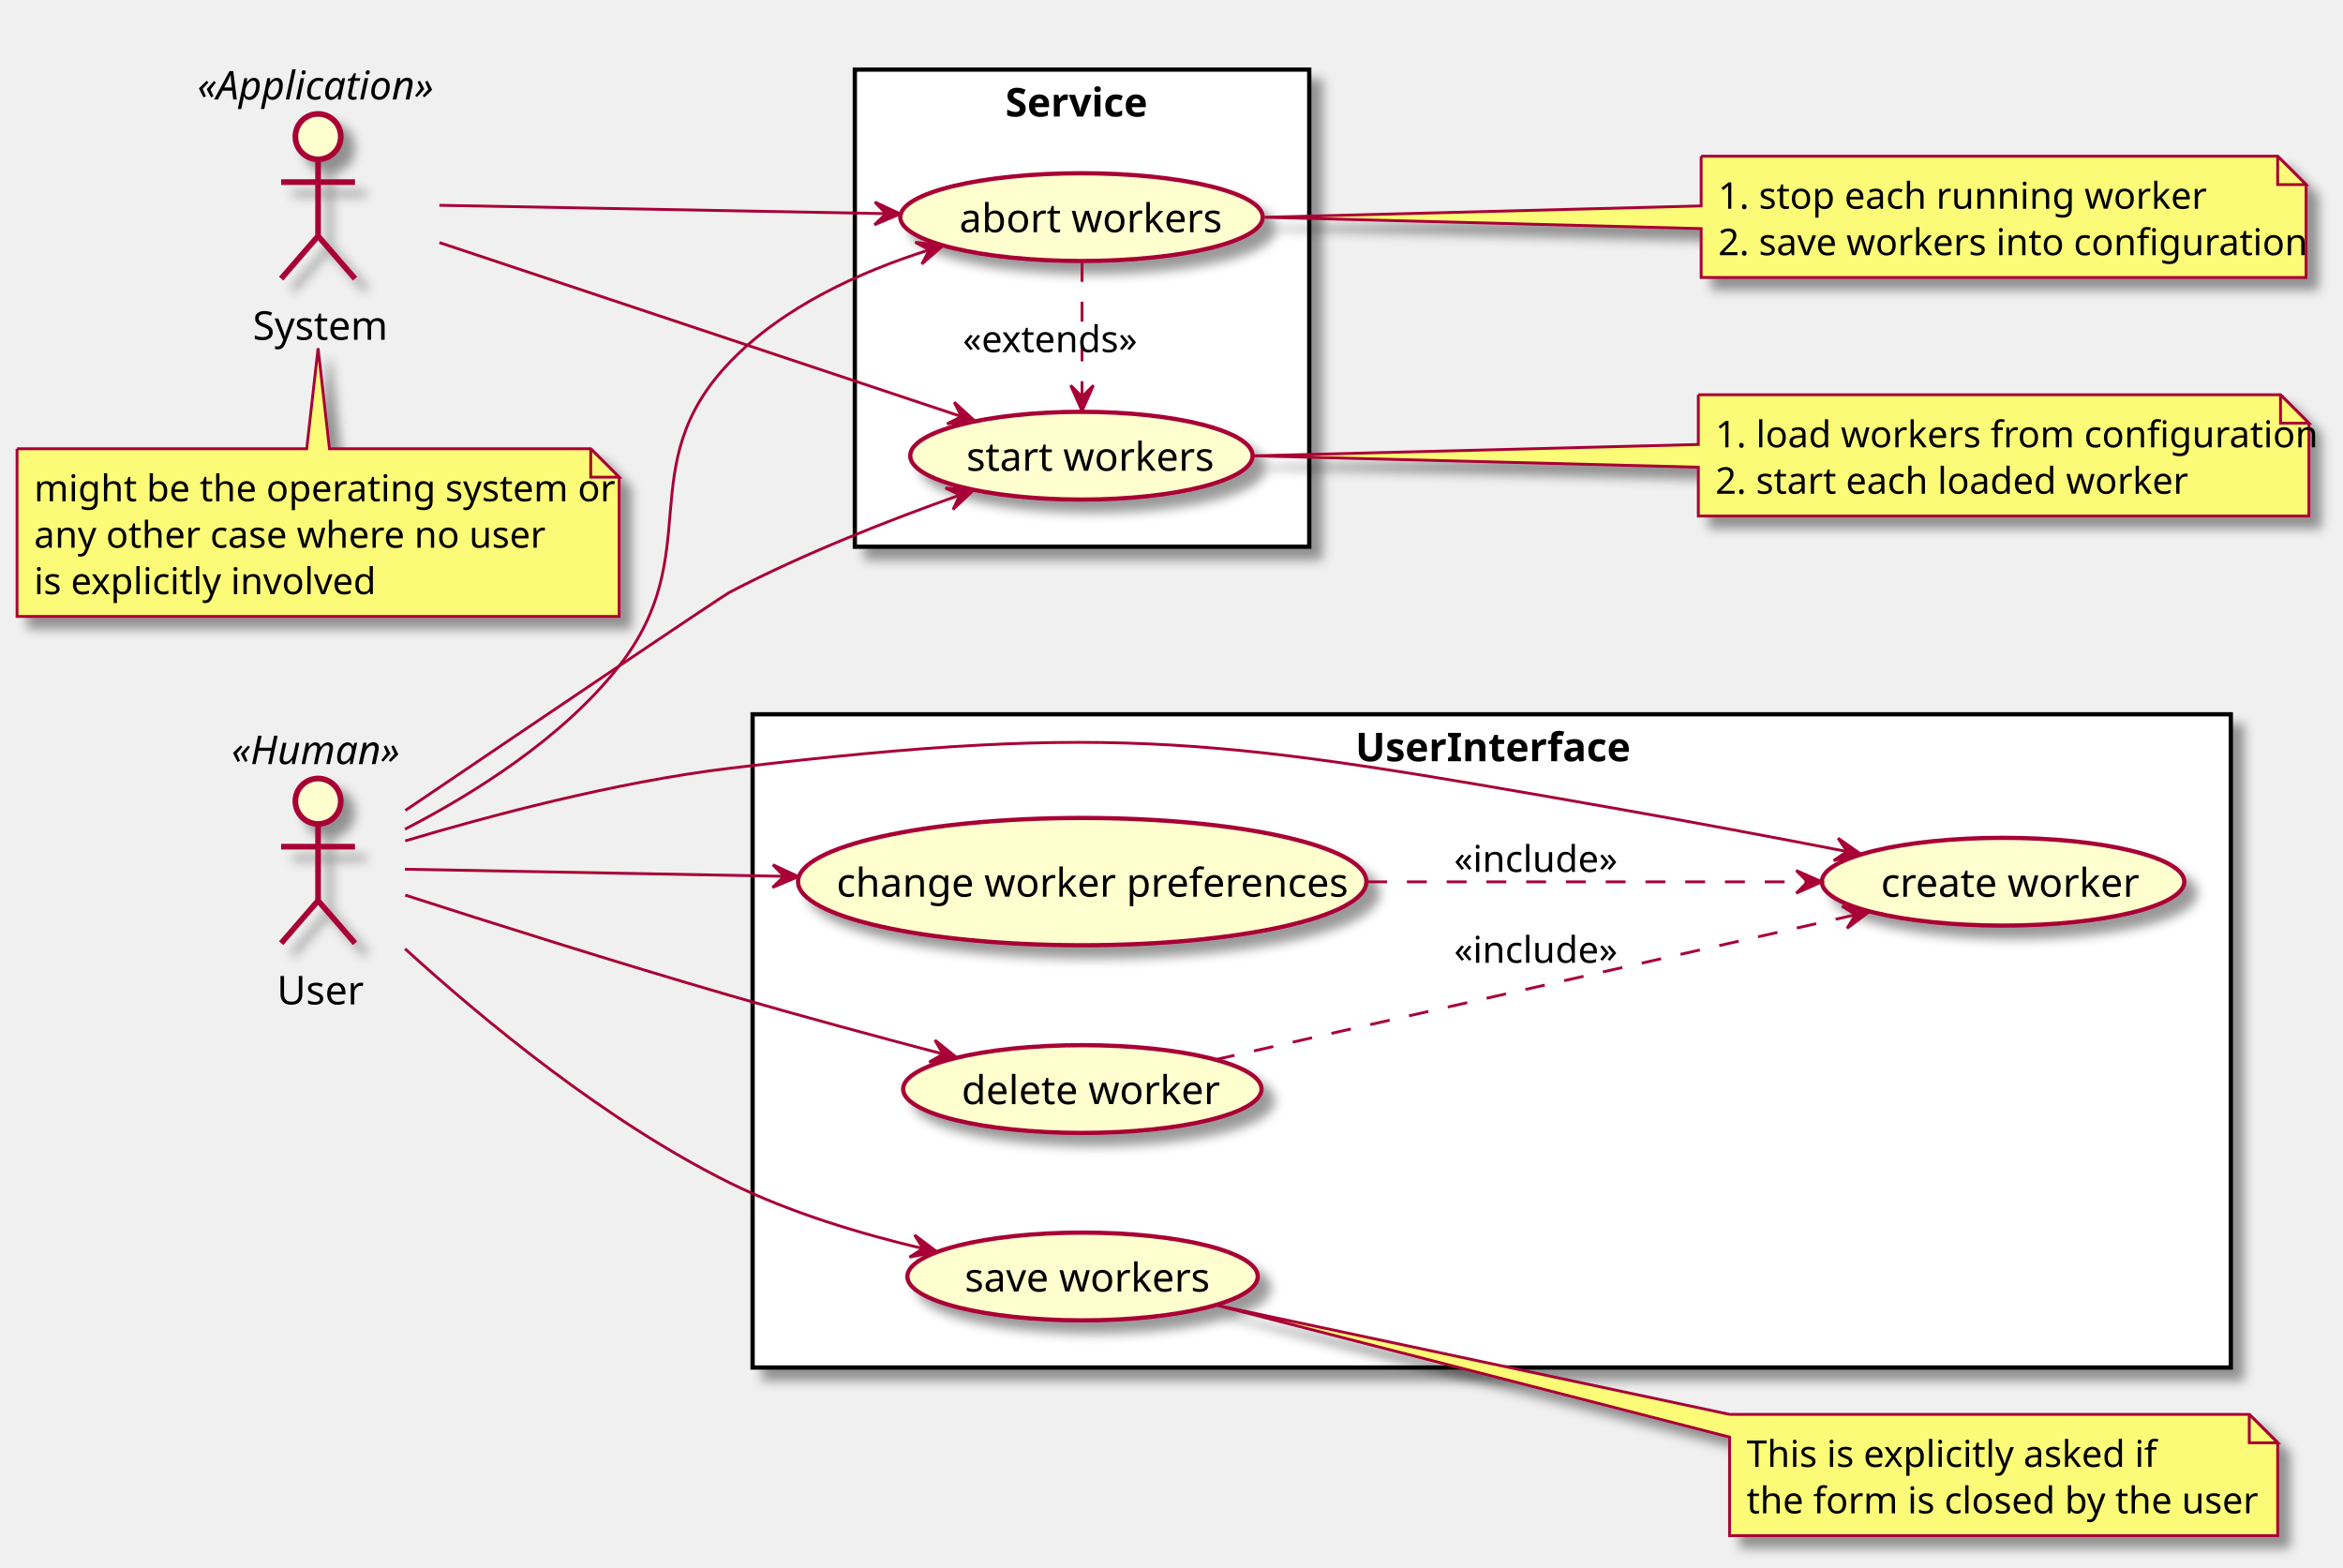
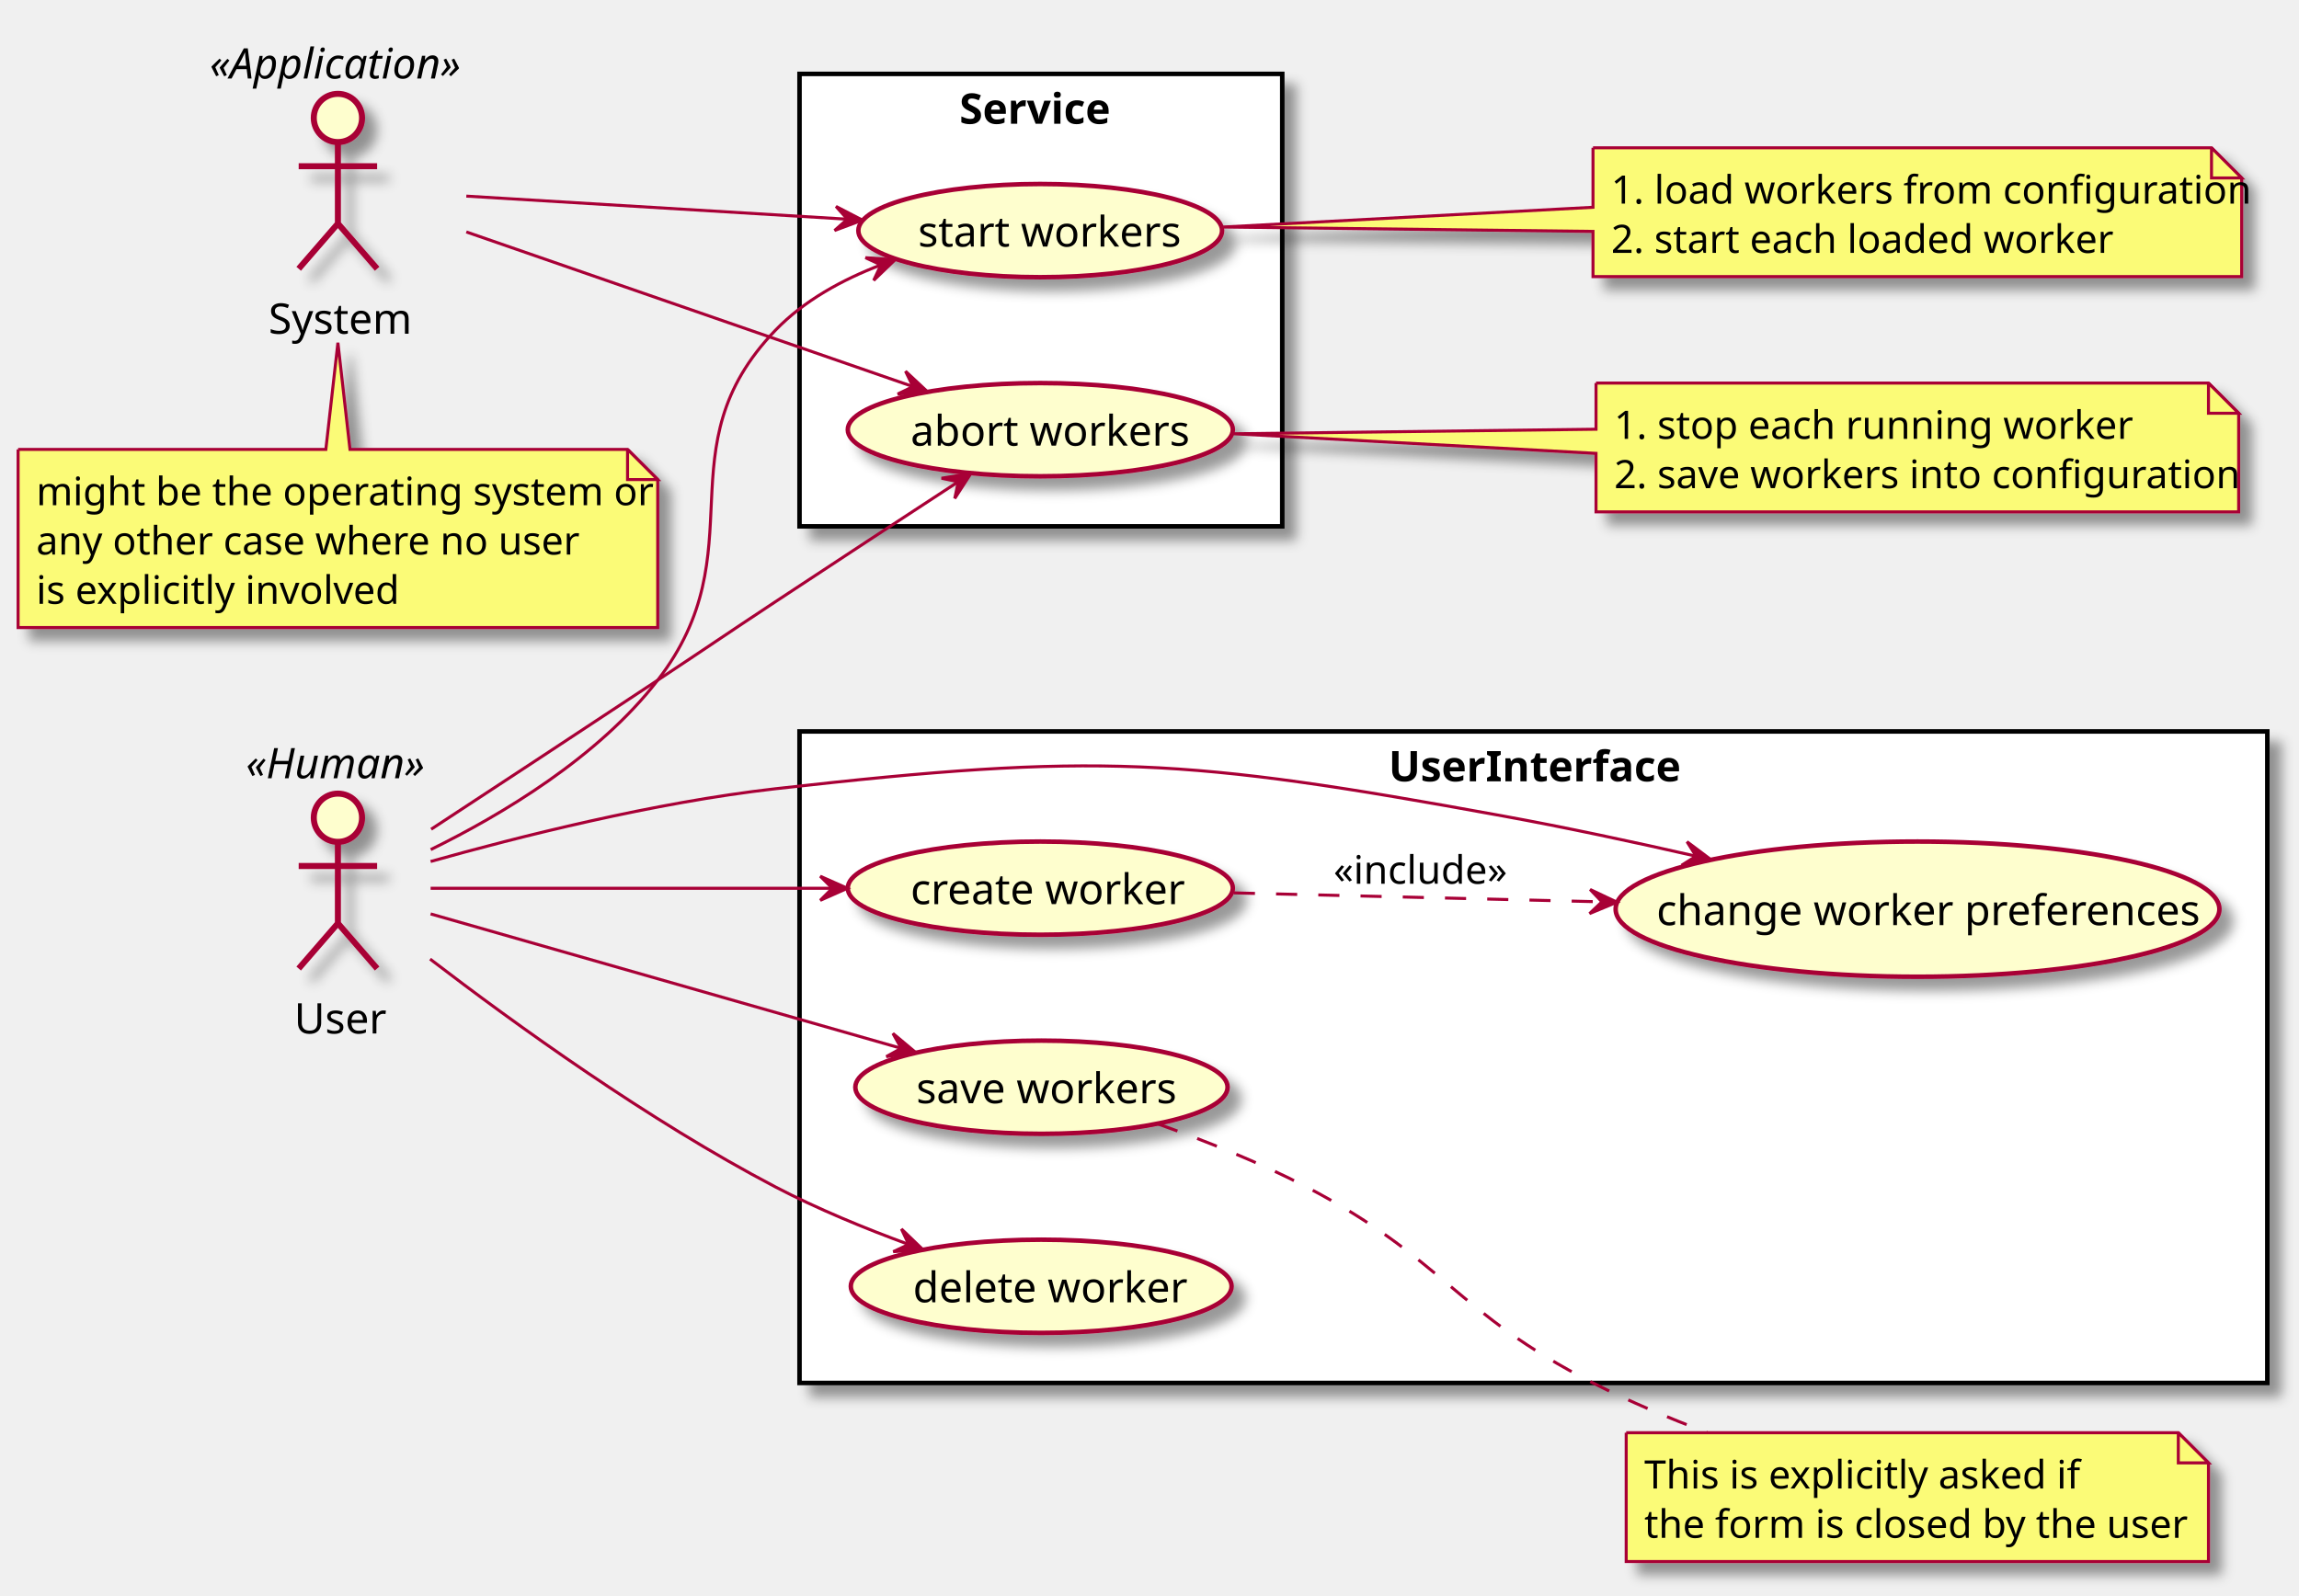
- <svg xmlns="http://www.w3.org/2000/svg" contentScriptType="application/ecmascript" contentStyleType="text/css" height="552px" preserveAspectRatio="none" style="width:825px;height:552px;" version="1.1" viewBox="0 0 825 552" width="825px" zoomAndPan="magnify">
+ <svg xmlns="http://www.w3.org/2000/svg" contentScriptType="application/ecmascript" contentStyleType="text/css" height="529px" preserveAspectRatio="none" style="width:762px;height:529px;" version="1.1" viewBox="0 0 762 529" width="762px" zoomAndPan="magnify">
  <defs>
-     <filter height="300%" id="f1p60hk0u7pd6j" width="300%" x="-1" y="-1">
+     <filter height="300%" id="f8nd9dylo1f4k" width="300%" x="-1" y="-1">
      <feGaussianBlur result="blurOut" stdDeviation="2.0" />
      <feColorMatrix in="blurOut" result="blurOut2" type="matrix" values="0 0 0 0 0 0 0 0 0 0 0 0 0 0 0 0 0 0 .4 0" />
      <feOffset dx="4.0" dy="4.0" in="blurOut2" result="blurOut3" />
      <feBlend in="SourceGraphic" in2="blurOut3" mode="normal" />
    </filter>
  </defs>
  <g>
-     <rect fill="#FFFFFF" filter="url(#f1p60hk0u7pd6j)" height="230" style="stroke: #000000; stroke-width: 1.5;" width="520.5" x="265" y="251.5" />
-     <text fill="#000000" font-family="sans-serif" font-size="14" font-weight="bold" lengthAdjust="spacingAndGlyphs" textLength="96" x="477.25" y="268.033">UserInterface</text>
-     <rect fill="#FFFFFF" filter="url(#f1p60hk0u7pd6j)" height="168" style="stroke: #000000; stroke-width: 1.5;" width="160" x="301" y="24.5" />
-     <text fill="#000000" font-family="sans-serif" font-size="14" font-weight="bold" lengthAdjust="spacingAndGlyphs" textLength="54" x="354" y="41.033">Service</text>
-     <ellipse cx="705.311" cy="310.452" fill="#FEFECE" filter="url(#f1p60hk0u7pd6j)" rx="63.811" ry="15.452" style="stroke: #A80036; stroke-width: 1.5;" />
-     <text fill="#000000" font-family="sans-serif" font-size="14" lengthAdjust="spacingAndGlyphs" textLength="86" x="662.311" y="315.756">create worker</text>
-     <ellipse cx="381.104" cy="383.452" fill="#FEFECE" filter="url(#f1p60hk0u7pd6j)" rx="63.104" ry="15.452" style="stroke: #A80036; stroke-width: 1.5;" />
-     <text fill="#000000" font-family="sans-serif" font-size="14" lengthAdjust="spacingAndGlyphs" textLength="85" x="338.604" y="388.756">delete worker</text>
-     <ellipse cx="381.058" cy="310.412" fill="#FEFECE" filter="url(#f1p60hk0u7pd6j)" rx="100.058" ry="22.412" style="stroke: #A80036; stroke-width: 1.5;" />
-     <text fill="#000000" font-family="sans-serif" font-size="14" lengthAdjust="spacingAndGlyphs" textLength="173" x="294.558" y="315.716">change worker preferences</text>
-     <ellipse cx="381.19" cy="449.452" fill="#FEFECE" filter="url(#f1p60hk0u7pd6j)" rx="61.69" ry="15.452" style="stroke: #A80036; stroke-width: 1.5;" />
-     <text fill="#000000" font-family="sans-serif" font-size="14" lengthAdjust="spacingAndGlyphs" textLength="83" x="339.69" y="454.756">save workers</text>
-     <ellipse cx="380.776" cy="160.452" fill="#FEFECE" filter="url(#f1p60hk0u7pd6j)" rx="60.276" ry="15.452" style="stroke: #A80036; stroke-width: 1.5;" />
-     <text fill="#000000" font-family="sans-serif" font-size="14" lengthAdjust="spacingAndGlyphs" textLength="81" x="340.276" y="165.756">start workers</text>
-     <ellipse cx="380.811" cy="76.452" fill="#FEFECE" filter="url(#f1p60hk0u7pd6j)" rx="63.811" ry="15.452" style="stroke: #A80036; stroke-width: 1.5;" />
-     <text fill="#000000" font-family="sans-serif" font-size="14" lengthAdjust="spacingAndGlyphs" textLength="86" x="337.811" y="81.756">abort workers</text>
-     <ellipse cx="112" cy="282.109" fill="#FEFECE" filter="url(#f1p60hk0u7pd6j)" rx="8" ry="8" style="stroke: #A80036; stroke-width: 2.0;" />
-     <path d="M112,290.109 L112,317.109 M99,298.109 L125,298.109 M112,317.109 L99,332.109 M112,317.109 L125,332.109 " fill="none" filter="url(#f1p60hk0u7pd6j)" style="stroke: #A80036; stroke-width: 2.0;" />
-     <text fill="#000000" font-family="sans-serif" font-size="14" lengthAdjust="spacingAndGlyphs" textLength="29" x="97.5" y="353.643">User</text>
-     <text fill="#000000" font-family="sans-serif" font-size="14" font-style="italic" lengthAdjust="spacingAndGlyphs" textLength="61" x="81.5" y="269.033">«Human»</text>
-     <ellipse cx="112" cy="48.109" fill="#FEFECE" filter="url(#f1p60hk0u7pd6j)" rx="8" ry="8" style="stroke: #A80036; stroke-width: 2.0;" />
-     <path d="M112,56.109 L112,83.109 M99,64.109 L125,64.109 M112,83.109 L99,98.109 M112,83.109 L125,98.109 " fill="none" filter="url(#f1p60hk0u7pd6j)" style="stroke: #A80036; stroke-width: 2.0;" />
-     <text fill="#000000" font-family="sans-serif" font-size="14" lengthAdjust="spacingAndGlyphs" textLength="46" x="89" y="119.643">System</text>
-     <text fill="#000000" font-family="sans-serif" font-size="14" font-style="italic" lengthAdjust="spacingAndGlyphs" textLength="85" x="69.5" y="35.033">«Application»</text>
-     <path d="M6,158 L6,217.055 A0,0 0 0 0 6,217.055 L218,217.055 A0,0 0 0 0 218,217.055 L218,168 L208,158 L116,158 L112,122.618 L108,158 L6,158 A0,0 0 0 0 6,158 " fill="#FBFB77" filter="url(#f1p60hk0u7pd6j)" style="stroke: #A80036; stroke-width: 1.0;" />
-     <path d="M208,158 L208,168 L218,168 L208,158 " fill="#FBFB77" style="stroke: #A80036; stroke-width: 1.0;" />
-     <text fill="#000000" font-family="sans-serif" font-size="13" lengthAdjust="spacingAndGlyphs" textLength="191" x="12" y="176.495">might be the operating system or</text>
-     <text fill="#000000" font-family="sans-serif" font-size="13" lengthAdjust="spacingAndGlyphs" textLength="171" x="12" y="192.847">any other case where no user</text>
-     <text fill="#000000" font-family="sans-serif" font-size="13" lengthAdjust="spacingAndGlyphs" textLength="113" x="12" y="209.198">is explicitly involved</text>
-     <path d="M609,498 L609,498 L428.206,459.529 L609,506 L609,540.703 A0,0 0 0 0 609,540.703 L802,540.703 A0,0 0 0 0 802,540.703 L802,508 L792,498 L609,498 A0,0 0 0 0 609,498 " fill="#FBFB77" filter="url(#f1p60hk0u7pd6j)" style="stroke: #A80036; stroke-width: 1.0;" />
-     <path d="M792,498 L792,508 L802,508 L792,498 " fill="#FBFB77" style="stroke: #A80036; stroke-width: 1.0;" />
-     <text fill="#000000" font-family="sans-serif" font-size="13" lengthAdjust="spacingAndGlyphs" textLength="142" x="615" y="516.495">This is explicitly asked if</text>
-     <text fill="#000000" font-family="sans-serif" font-size="13" lengthAdjust="spacingAndGlyphs" textLength="172" x="615" y="532.847">the form is closed by the user</text>
-     <path d="M599,55 L599,72.5 L445.331,76.5 L599,80.5 L599,97.703 A0,0 0 0 0 599,97.703 L812,97.703 A0,0 0 0 0 812,97.703 L812,65 L802,55 L599,55 A0,0 0 0 0 599,55 " fill="#FBFB77" filter="url(#f1p60hk0u7pd6j)" style="stroke: #A80036; stroke-width: 1.0;" />
-     <path d="M802,55 L802,65 L812,65 L802,55 " fill="#FBFB77" style="stroke: #A80036; stroke-width: 1.0;" />
-     <text fill="#000000" font-family="sans-serif" font-size="13" lengthAdjust="spacingAndGlyphs" textLength="160" x="605" y="73.495">1. stop each running worker</text>
-     <text fill="#000000" font-family="sans-serif" font-size="13" lengthAdjust="spacingAndGlyphs" textLength="192" x="605" y="89.847">2. save workers into configuration</text>
-     <path d="M598,139 L598,156.5 L441.527,160.5 L598,164.5 L598,181.703 A0,0 0 0 0 598,181.703 L813,181.703 A0,0 0 0 0 813,181.703 L813,149 L803,139 L598,139 A0,0 0 0 0 598,139 " fill="#FBFB77" filter="url(#f1p60hk0u7pd6j)" style="stroke: #A80036; stroke-width: 1.0;" />
-     <path d="M803,139 L803,149 L813,149 L803,139 " fill="#FBFB77" style="stroke: #A80036; stroke-width: 1.0;" />
-     <text fill="#000000" font-family="sans-serif" font-size="13" lengthAdjust="spacingAndGlyphs" textLength="194" x="604" y="157.495">1. load workers from configuration</text>
-     <text fill="#000000" font-family="sans-serif" font-size="13" lengthAdjust="spacingAndGlyphs" textLength="157" x="604" y="173.847">2. start each loaded worker</text>
-     <path d="M427.864,373.118 C487.403,359.641 591.015,336.188 653.134,322.127 " fill="none" id="delete-create" style="stroke: #A80036; stroke-width: 1.0; stroke-dasharray: 7.0,7.0;" />
-     <polygon fill="#A80036" points="658.272,320.964,648.611,319.05,653.395,322.068,650.378,326.853,658.272,320.964" style="stroke: #A80036; stroke-width: 1.0;" />
-     <text fill="#000000" font-family="sans-serif" font-size="13" lengthAdjust="spacingAndGlyphs" textLength="55" x="512" y="338.995">«include»</text>
-     <path d="M481.392,310.5 C531.646,310.5 591.349,310.5 636.343,310.5 " fill="none" id="change-create" style="stroke: #A80036; stroke-width: 1.0; stroke-dasharray: 7.0,7.0;" />
-     <polygon fill="#A80036" points="641.478,310.5,632.478,306.5,636.478,310.5,632.478,314.5,641.478,310.5" style="stroke: #A80036; stroke-width: 1.0;" />
-     <text fill="#000000" font-family="sans-serif" font-size="13" lengthAdjust="spacingAndGlyphs" textLength="55" x="512" y="306.995">«include»</text>
-     <path d="M381,92.229 C381,105.583 381,124.859 381,139.525 " fill="none" id="abort-start" style="stroke: #A80036; stroke-width: 1.0; stroke-dasharray: 7.0,7.0;" />
-     <polygon fill="#A80036" points="381,144.7,385,135.7,381,139.7,377,135.7,381,144.7" style="stroke: #A80036; stroke-width: 1.0;" />
-     <text fill="#000000" font-family="sans-serif" font-size="13" lengthAdjust="spacingAndGlyphs" textLength="60" x="339" y="123.995">«extends»</text>
-     <path d="M154.719,85.406 C204.773,102.091 288.192,129.897 338.257,146.586 " fill="none" id="system-start" style="stroke: #A80036; stroke-width: 1.0;" />
-     <polygon fill="#A80036" points="343.295,148.265,336.022,141.624,338.552,146.683,333.492,149.213,343.295,148.265" style="stroke: #A80036; stroke-width: 1.0;" />
-     <path d="M154.719,72.281 C196.762,73.069 262.344,74.297 311.928,75.225 " fill="none" id="system-abort" style="stroke: #A80036; stroke-width: 1.0;" />
-     <polygon fill="#A80036" points="316.978,75.32,308.055,71.151,311.979,75.226,307.904,79.15,316.978,75.32" style="stroke: #A80036; stroke-width: 1.0;" />
-     <path d="M142.744,285.345 C184.025,257.389 253.996,210.073 257,208.5 C282.986,194.891 313.727,182.894 337.976,174.297 " fill="none" id="user-start" style="stroke: #A80036; stroke-width: 1.0;" />
-     <polygon fill="#A80036" points="342.736,172.624,332.919,171.836,338.019,174.282,335.572,179.383,342.736,172.624" style="stroke: #A80036; stroke-width: 1.0;" />
-     <path d="M142.594,291.959 C165.996,279.89 197.958,260.171 218,234.5 C249.148,194.603 221.997,164.061 257,127.5 C275.734,107.932 303.091,95.592 327.251,87.963 " fill="none" id="user-abort" style="stroke: #A80036; stroke-width: 1.0;" />
-     <polygon fill="#A80036" points="332.036,86.499,322.26,85.307,327.255,87.962,324.6,92.957,332.036,86.499" style="stroke: #A80036; stroke-width: 1.0;" />
-     <path d="M142.614,334.057 C170.17,359.155 213.43,394.945 257,416.5 C278.187,426.982 303.131,434.464 324.998,439.624 " fill="none" id="user-save" style="stroke: #A80036; stroke-width: 1.0;" />
-     <polygon fill="#A80036" points="329.903,440.755,322.031,434.836,325.031,439.632,320.235,442.631,329.903,440.755" style="stroke: #A80036; stroke-width: 1.0;" />
-     <path d="M142.681,296.083 C171.533,287.457 216.766,275.319 257,270.5 C394.38,254.044 431.724,260.562 568,284.5 C595.176,289.274 625.315,294.972 650.346,299.815 " fill="none" id="user-create" style="stroke: #A80036; stroke-width: 1.0;" />
-     <polygon fill="#A80036" points="655.281,300.772,647.207,295.132,650.372,299.821,645.684,302.986,655.281,300.772" style="stroke: #A80036; stroke-width: 1.0;" />
-     <path d="M142.678,315.163 C171.719,324.526 217.257,338.964 257,350.5 C281.576,357.634 309.073,365.063 331.826,371.062 " fill="none" id="user-delete" style="stroke: #A80036; stroke-width: 1.0;" />
-     <polygon fill="#A80036" points="336.904,372.397,329.217,366.24,332.068,371.126,327.183,373.977,336.904,372.397" style="stroke: #A80036; stroke-width: 1.0;" />
-     <path d="M142.594,306.054 C174.755,306.656 227.97,307.653 275.876,308.55 " fill="none" id="user-change" style="stroke: #A80036; stroke-width: 1.0;" />
-     <polygon fill="#A80036" points="281.09,308.648,272.167,304.479,276.091,308.554,272.016,312.478,281.09,308.648" style="stroke: #A80036; stroke-width: 1.0;" />
+     <rect fill="#FFFFFF" filter="url(#f8nd9dylo1f4k)" height="216" style="stroke: #000000; stroke-width: 1.5;" width="486.5" x="265" y="242.5" />
+     <text fill="#000000" font-family="sans-serif" font-size="14" font-weight="bold" lengthAdjust="spacingAndGlyphs" textLength="96" x="460.25" y="259.033">UserInterface</text>
+     <rect fill="#FFFFFF" filter="url(#f8nd9dylo1f4k)" height="150" style="stroke: #000000; stroke-width: 1.5;" width="160" x="265" y="24.5" />
+     <text fill="#000000" font-family="sans-serif" font-size="14" font-weight="bold" lengthAdjust="spacingAndGlyphs" textLength="54" x="318" y="41.033">Service</text>
+     <ellipse cx="344.811" cy="294.452" fill="#FEFECE" filter="url(#f8nd9dylo1f4k)" rx="63.811" ry="15.452" style="stroke: #A80036; stroke-width: 1.5;" />
+     <text fill="#000000" font-family="sans-serif" font-size="14" lengthAdjust="spacingAndGlyphs" textLength="86" x="301.811" y="299.756">create worker</text>
+     <ellipse cx="345.104" cy="426.452" fill="#FEFECE" filter="url(#f8nd9dylo1f4k)" rx="63.104" ry="15.452" style="stroke: #A80036; stroke-width: 1.5;" />
+     <text fill="#000000" font-family="sans-serif" font-size="14" lengthAdjust="spacingAndGlyphs" textLength="85" x="302.604" y="431.756">delete worker</text>
+     <ellipse cx="635.558" cy="301.412" fill="#FEFECE" filter="url(#f8nd9dylo1f4k)" rx="100.058" ry="22.412" style="stroke: #A80036; stroke-width: 1.5;" />
+     <text fill="#000000" font-family="sans-serif" font-size="14" lengthAdjust="spacingAndGlyphs" textLength="173" x="549.058" y="306.716">change worker preferences</text>
+     <ellipse cx="345.19" cy="360.452" fill="#FEFECE" filter="url(#f8nd9dylo1f4k)" rx="61.69" ry="15.452" style="stroke: #A80036; stroke-width: 1.5;" />
+     <text fill="#000000" font-family="sans-serif" font-size="14" lengthAdjust="spacingAndGlyphs" textLength="83" x="303.69" y="365.756">save workers</text>
+     <ellipse cx="344.776" cy="76.452" fill="#FEFECE" filter="url(#f8nd9dylo1f4k)" rx="60.276" ry="15.452" style="stroke: #A80036; stroke-width: 1.5;" />
+     <text fill="#000000" font-family="sans-serif" font-size="14" lengthAdjust="spacingAndGlyphs" textLength="81" x="304.276" y="81.756">start workers</text>
+     <ellipse cx="344.811" cy="142.452" fill="#FEFECE" filter="url(#f8nd9dylo1f4k)" rx="63.811" ry="15.452" style="stroke: #A80036; stroke-width: 1.5;" />
+     <text fill="#000000" font-family="sans-serif" font-size="14" lengthAdjust="spacingAndGlyphs" textLength="86" x="301.811" y="147.756">abort workers</text>
+     <ellipse cx="112" cy="271.109" fill="#FEFECE" filter="url(#f8nd9dylo1f4k)" rx="8" ry="8" style="stroke: #A80036; stroke-width: 2.0;" />
+     <path d="M112,279.109 L112,306.109 M99,287.109 L125,287.109 M112,306.109 L99,321.109 M112,306.109 L125,321.109 " fill="none" filter="url(#f8nd9dylo1f4k)" style="stroke: #A80036; stroke-width: 2.0;" />
+     <text fill="#000000" font-family="sans-serif" font-size="14" lengthAdjust="spacingAndGlyphs" textLength="29" x="97.5" y="342.643">User</text>
+     <text fill="#000000" font-family="sans-serif" font-size="14" font-style="italic" lengthAdjust="spacingAndGlyphs" textLength="61" x="81.5" y="258.033">«Human»</text>
+     <ellipse cx="112" cy="39.109" fill="#FEFECE" filter="url(#f8nd9dylo1f4k)" rx="8" ry="8" style="stroke: #A80036; stroke-width: 2.0;" />
+     <path d="M112,47.109 L112,74.109 M99,55.109 L125,55.109 M112,74.109 L99,89.109 M112,74.109 L125,89.109 " fill="none" filter="url(#f8nd9dylo1f4k)" style="stroke: #A80036; stroke-width: 2.0;" />
+     <text fill="#000000" font-family="sans-serif" font-size="14" lengthAdjust="spacingAndGlyphs" textLength="46" x="89" y="110.643">System</text>
+     <text fill="#000000" font-family="sans-serif" font-size="14" font-style="italic" lengthAdjust="spacingAndGlyphs" textLength="85" x="69.5" y="26.033">«Application»</text>
+     <path d="M6,149 L6,208.055 A0,0 0 0 0 6,208.055 L218,208.055 A0,0 0 0 0 218,208.055 L218,159 L208,149 L116,149 L112,113.618 L108,149 L6,149 A0,0 0 0 0 6,149 " fill="#FBFB77" filter="url(#f8nd9dylo1f4k)" style="stroke: #A80036; stroke-width: 1.0;" />
+     <path d="M208,149 L208,159 L218,159 L208,149 " fill="#FBFB77" style="stroke: #A80036; stroke-width: 1.0;" />
+     <text fill="#000000" font-family="sans-serif" font-size="13" lengthAdjust="spacingAndGlyphs" textLength="191" x="12" y="167.495">might be the operating system or</text>
+     <text fill="#000000" font-family="sans-serif" font-size="13" lengthAdjust="spacingAndGlyphs" textLength="171" x="12" y="183.847">any other case where no user</text>
+     <text fill="#000000" font-family="sans-serif" font-size="13" lengthAdjust="spacingAndGlyphs" textLength="113" x="12" y="200.198">is explicitly involved</text>
+     <path d="M539,475 L539,517.703 L732,517.703 L732,485 L722,475 L539,475 " fill="#FBFB77" filter="url(#f8nd9dylo1f4k)" style="stroke: #A80036; stroke-width: 1.0;" />
+     <path d="M722,475 L722,485 L732,485 L722,475 " fill="#FBFB77" style="stroke: #A80036; stroke-width: 1.0;" />
+     <text fill="#000000" font-family="sans-serif" font-size="13" lengthAdjust="spacingAndGlyphs" textLength="142" x="545" y="493.495">This is explicitly asked if</text>
+     <text fill="#000000" font-family="sans-serif" font-size="13" lengthAdjust="spacingAndGlyphs" textLength="172" x="545" y="509.847">the form is closed by the user</text>
+     <path d="M529,127 L529,142.303 L408.956,143.809 L529,150.303 L529,169.703 A0,0 0 0 0 529,169.703 L742,169.703 A0,0 0 0 0 742,169.703 L742,137 L732,127 L529,127 A0,0 0 0 0 529,127 " fill="#FBFB77" filter="url(#f8nd9dylo1f4k)" style="stroke: #A80036; stroke-width: 1.0;" />
+     <path d="M732,127 L732,137 L742,137 L732,127 " fill="#FBFB77" style="stroke: #A80036; stroke-width: 1.0;" />
+     <text fill="#000000" font-family="sans-serif" font-size="13" lengthAdjust="spacingAndGlyphs" textLength="160" x="535" y="145.495">1. stop each running worker</text>
+     <text fill="#000000" font-family="sans-serif" font-size="13" lengthAdjust="spacingAndGlyphs" textLength="192" x="535" y="161.847">2. save workers into configuration</text>
+     <path d="M528,49 L528,68.717 L405.428,75.264 L528,76.717 L528,91.703 A0,0 0 0 0 528,91.703 L743,91.703 A0,0 0 0 0 743,91.703 L743,59 L733,49 L528,49 A0,0 0 0 0 528,49 " fill="#FBFB77" filter="url(#f8nd9dylo1f4k)" style="stroke: #A80036; stroke-width: 1.0;" />
+     <path d="M733,49 L733,59 L743,59 L733,49 " fill="#FBFB77" style="stroke: #A80036; stroke-width: 1.0;" />
+     <text fill="#000000" font-family="sans-serif" font-size="13" lengthAdjust="spacingAndGlyphs" textLength="194" x="534" y="67.495">1. load workers from configuration</text>
+     <text fill="#000000" font-family="sans-serif" font-size="13" lengthAdjust="spacingAndGlyphs" textLength="157" x="534" y="83.847">2. start each loaded worker</text>
+     <path d="M408.956,296.028 C444.499,296.89 489.818,297.99 530.496,298.977 " fill="none" id="create-change" style="stroke: #A80036; stroke-width: 1.0; stroke-dasharray: 7.0,7.0;" />
+     <polygon fill="#A80036" points="535.946,299.109,527.046,294.892,530.947,298.988,526.851,302.889,535.946,299.109" style="stroke: #A80036; stroke-width: 1.0;" />
+     <text fill="#000000" font-family="sans-serif" font-size="13" lengthAdjust="spacingAndGlyphs" textLength="55" x="442" y="292.995">«include»</text>
+     <path d="M383.676,372.584 C399.303,378.156 417.392,385.349 433,393.5 C478.347,417.183 482.42,435.267 528,458.5 C539.893,464.562 552.983,470.085 565.793,474.927 " fill="none" id="save-GMN13" style="stroke: #A80036; stroke-width: 1.0; stroke-dasharray: 7.0,7.0;" />
+     <path d="M154.565,65.019 C189.621,67.144 240.355,70.218 280.498,72.651 " fill="none" id="system-start" style="stroke: #A80036; stroke-width: 1.0;" />
+     <polygon fill="#A80036" points="285.838,72.975,277.096,68.44,280.847,72.674,276.613,76.425,285.838,72.975" style="stroke: #A80036; stroke-width: 1.0;" />
+     <path d="M154.565,76.895 C196.465,91.406 260.76,113.672 302.601,128.163 " fill="none" id="system-abort" style="stroke: #A80036; stroke-width: 1.0;" />
+     <polygon fill="#A80036" points="307.336,129.803,300.14,123.079,302.611,128.167,297.523,130.638,307.336,129.803" style="stroke: #A80036; stroke-width: 1.0;" />
+     <path d="M142.77,281.67 C166.273,270.132 198.286,251.065 218,225.5 C251.214,182.427 219.281,148.688 257,109.5 C266.478,99.652 279.195,92.709 291.973,87.827 " fill="none" id="user-start" style="stroke: #A80036; stroke-width: 1.0;" />
+     <polygon fill="#A80036" points="296.678,86.12,286.853,85.43,291.978,87.826,289.582,92.95,296.678,86.12" style="stroke: #A80036; stroke-width: 1.0;" />
+     <path d="M142.906,274.923 C163.934,261.139 192.717,242.235 218,225.5 C235.372,214.002 239.621,210.986 257,199.5 C277.276,186.1 300.28,171.034 317.539,159.758 " fill="none" id="user-abort" style="stroke: #A80036; stroke-width: 1.0;" />
+     <polygon fill="#A80036" points="321.798,156.977,312.076,158.55,317.612,159.712,316.451,165.248,321.798,156.977" style="stroke: #A80036; stroke-width: 1.0;" />
+     <path d="M142.726,302.993 C182.23,314.28 252.402,334.329 298.567,347.519 " fill="none" id="user-save" style="stroke: #A80036; stroke-width: 1.0;" />
+     <polygon fill="#A80036" points="303.515,348.933,295.959,342.615,298.707,347.56,293.763,350.308,303.515,348.933" style="stroke: #A80036; stroke-width: 1.0;" />
+     <path d="M142.726,294.5 C176.166,294.5 231.581,294.5 275.808,294.5 " fill="none" id="user-create" style="stroke: #A80036; stroke-width: 1.0;" />
+     <polygon fill="#A80036" points="280.87,294.5,271.87,290.5,275.87,294.5,271.87,298.5,280.87,294.5" style="stroke: #A80036; stroke-width: 1.0;" />
+     <path d="M142.559,317.966 C170.772,339.584 215.073,371.544 257,393.5 C270.886,400.772 286.744,407.272 301.085,412.541 " fill="none" id="user-delete" style="stroke: #A80036; stroke-width: 1.0;" />
+     <polygon fill="#A80036" points="305.885,414.28,298.785,407.454,301.184,412.577,296.061,414.976,305.885,414.28" style="stroke: #A80036; stroke-width: 1.0;" />
+     <path d="M142.723,285.62 C171.605,277.485 216.86,266.04 257,261.5 C363.507,249.452 392.555,251.263 498,270.5 C518.915,274.316 541.477,279.144 562.117,283.847 " fill="none" id="user-change" style="stroke: #A80036; stroke-width: 1.0;" />
+     <polygon fill="#A80036" points="567.042,284.975,559.163,279.065,562.168,283.858,557.376,286.863,567.042,284.975" style="stroke: #A80036; stroke-width: 1.0;" />
  </g>
</svg>
